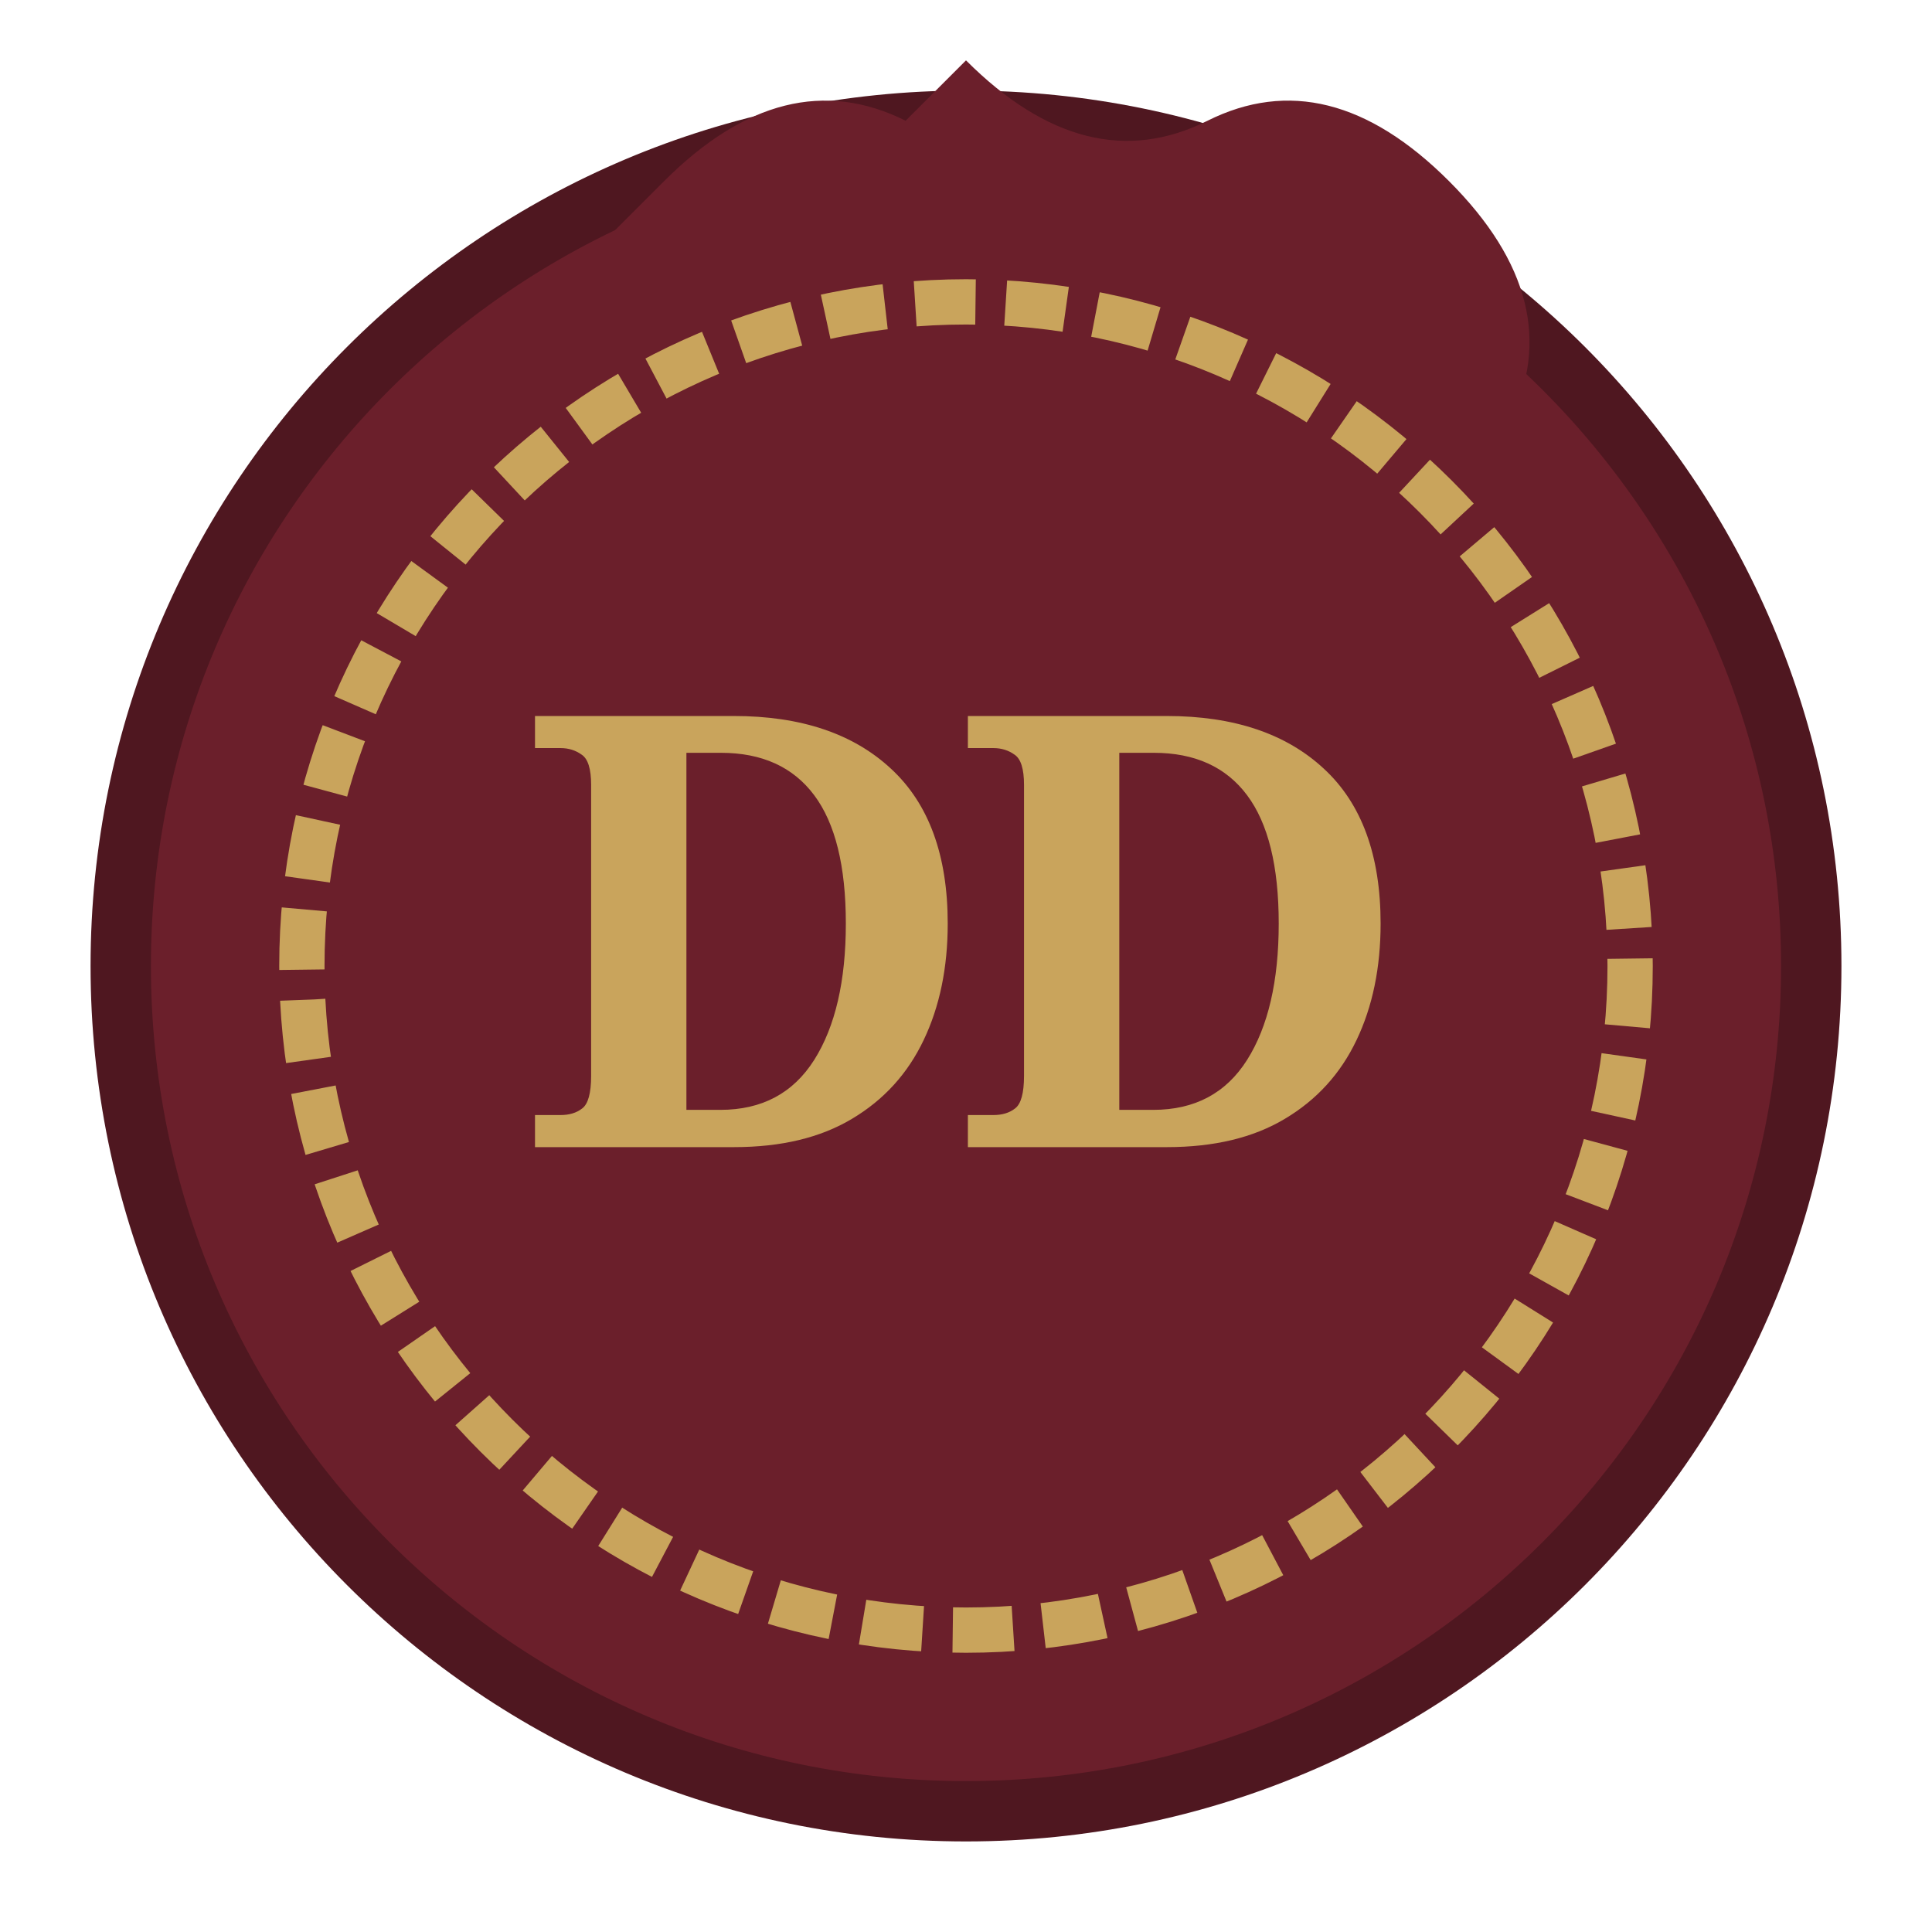
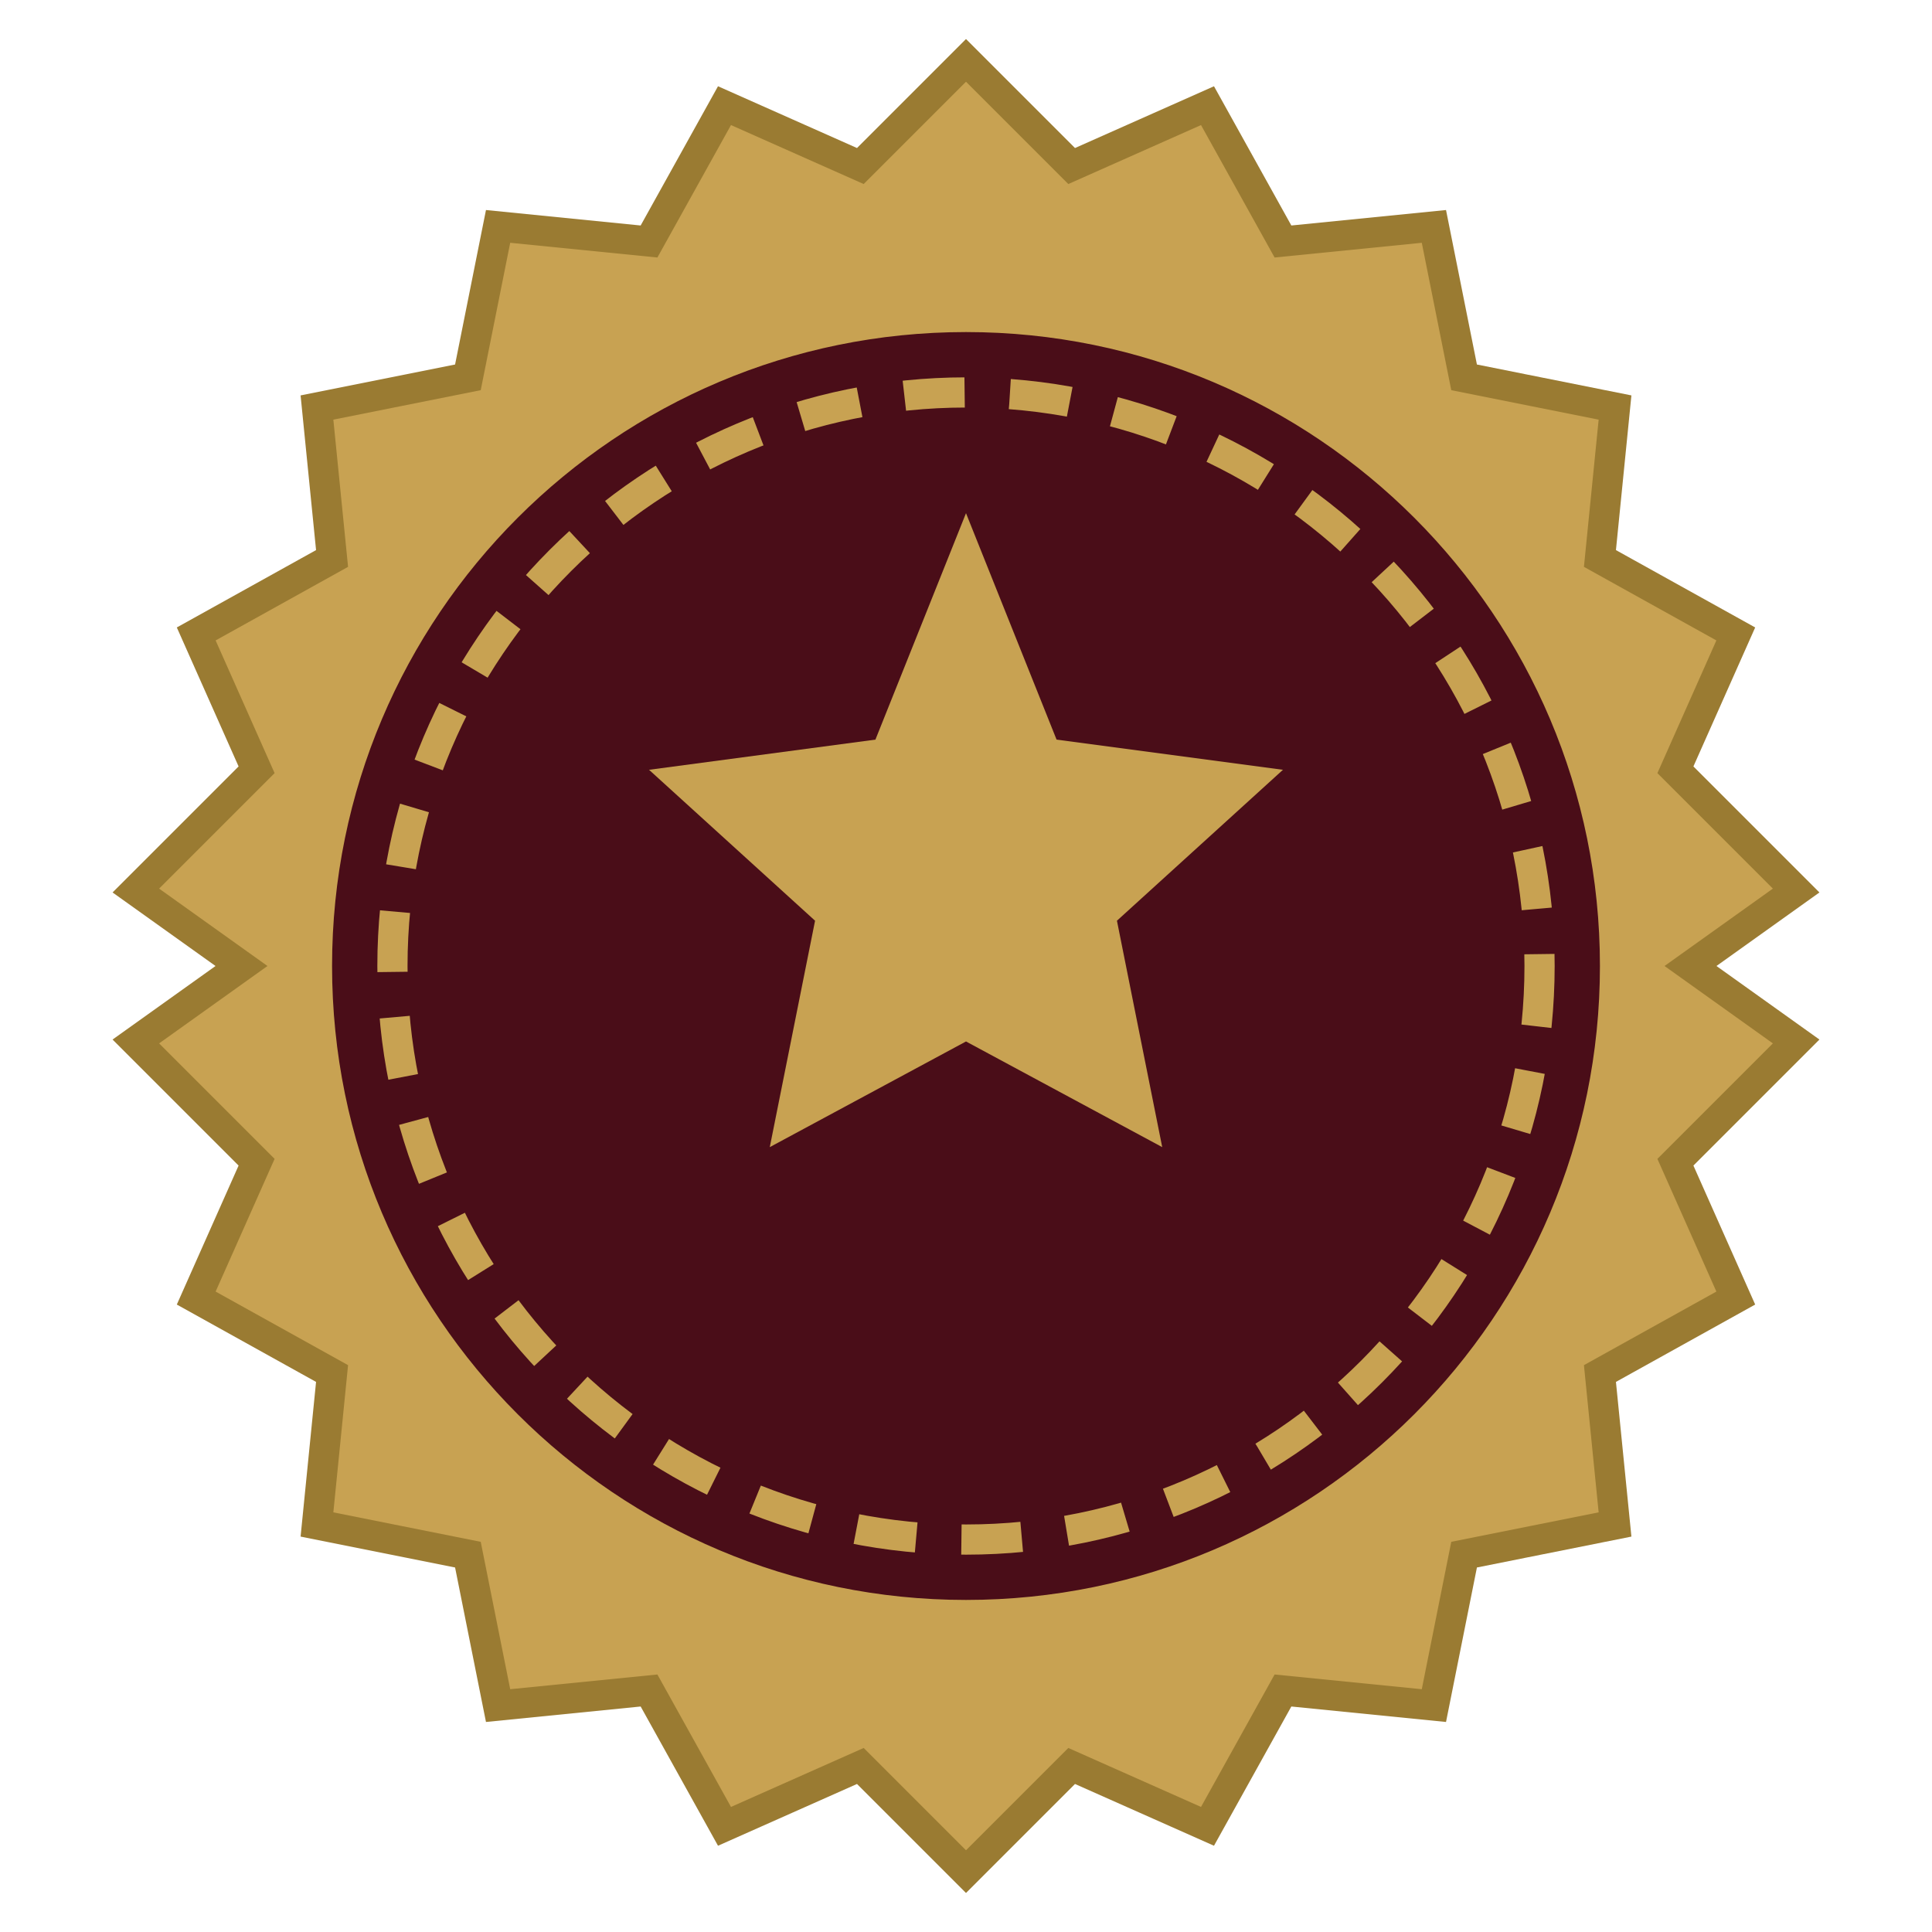
<svg xmlns="http://www.w3.org/2000/svg" viewBox="0 0 64 64" width="64" height="64">
-   <circle cx="32" cy="32" r="28" fill="#6B1F2B" stroke="#4F1720" stroke-width="2" />
-   <path d="M32 2 Q36 6 40 4 Q44 2 48 6 Q52 10 50 14 Q54 18 56 22 Q58 26 56 30 Q58 34 56 38 Q58 42 54 46 Q50 50 46 54 Q42 58 38 56 Q34 58 30 56 Q26 58 22 54 Q18 50 14 46 Q10 42 12 38 Q10 34 12 30 Q10 26 12 22 Q10 18 14 14 Q18 10 22 6 Q26 2 30 4 Z" fill="#6B1F2B" />
-   <circle cx="32" cy="32" r="22" fill="none" stroke="#C9A45C" stroke-width="1.5" stroke-dasharray="2 1" />
-   <text x="32" y="38" font-family="Georgia, serif" font-size="20" font-weight="bold" fill="#C9A45C" text-anchor="middle" letter-spacing="-1">DD</text>
+   <path d="M32 2 L35.5 5.5 L40 3.5 L42.5 8 L47.5 7.5 L48.5 12.5 L53.5 13.5 L53 18.5 L57.5 21 L55.5 25.5 L59.5 29.5 L56 32 L59.5 34.5 L55.5 38.5 L57.5 43 L53 45.5 L53.5 50.5 L48.5 51.5 L47.5 56.5 L42.5 56 L40 60.5 L35.5 58.5 L32 62 L28.5 58.5 L24 60.5 L21.5 56 L16.5 56.5 L15.5 51.5 L10.5 50.5 L11 45.5 L6.5 43 L8.5 38.5 L4.5 34.5 L8 32 L4.5 29.5 L8.5 25.5 L6.5 21 L11 18.5 L10.5 13.5 L15.5 12.5 L16.5 7.5 L21.5 8 L24 3.5 L28.5 5.5 Z" fill="#C8A252" stroke="#9A7B32" stroke-width="1" />
+   <circle cx="32" cy="32" r="22" fill="#4A0D18" stroke="#C8A252" stroke-width="2" />
+   <circle cx="32" cy="32" r="19" fill="none" stroke="#C8A252" stroke-width="1" stroke-dasharray="2 1.5" />
+   <path d="M32 17 L35 24.5 L42.5 25.5 L37 30.5 L38.5 38 L32 34.5 L25.5 38 L27 30.5 L21.5 25.5 L29 24.5 Z" fill="#C8A252" />
</svg>
